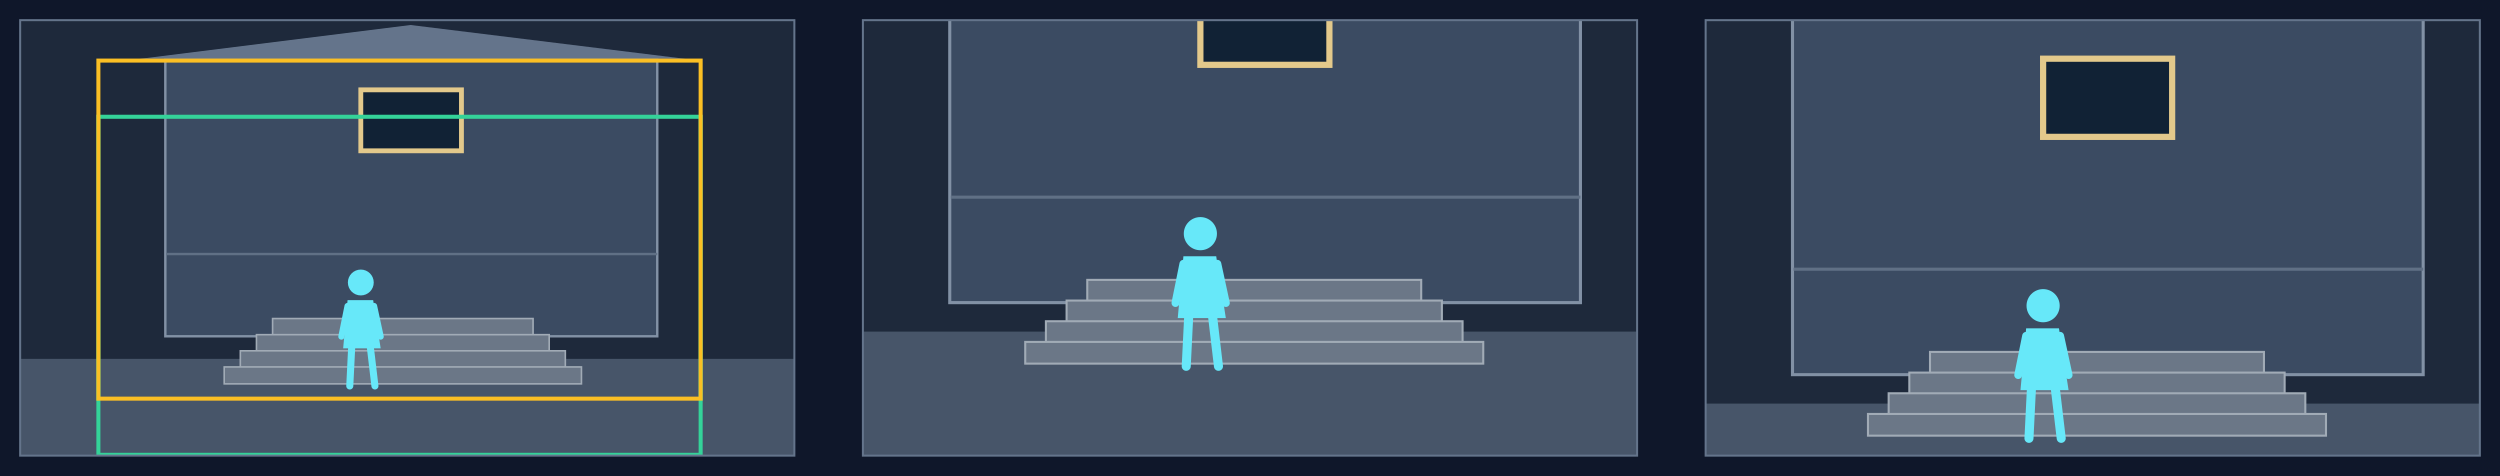
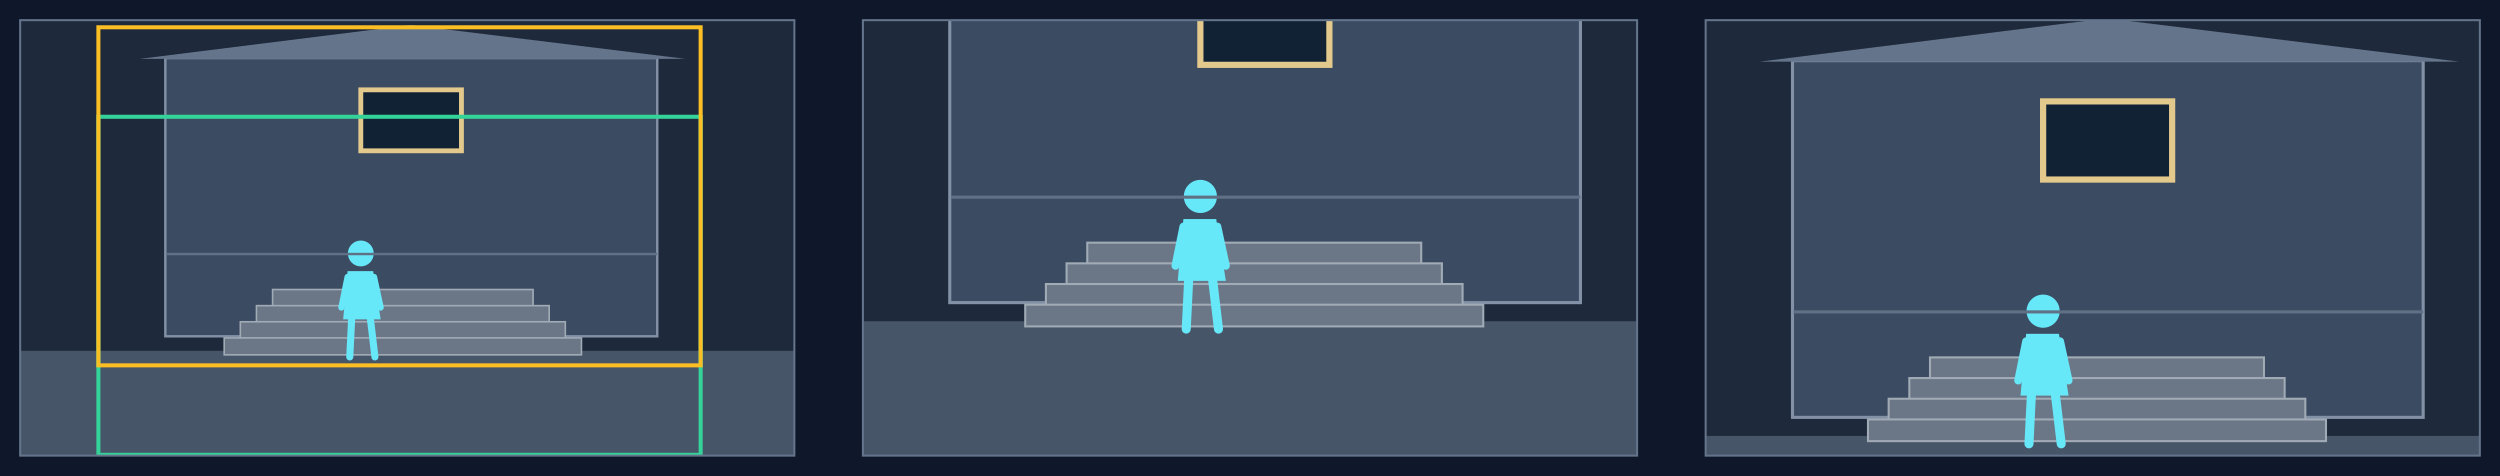
<svg xmlns="http://www.w3.org/2000/svg" width="1240" height="236" viewBox="20 110 1240 236" role="img" aria-labelledby="title desc">
  <rect x="0" y="0" width="1280" height="700" fill="#0f172a" />
  <svg x="30" y="120" width="384" height="216" viewBox="0 0 960 540" overflow="hidden">
    <rect x="0" y="0" width="960" height="540" fill="#1e293b" stroke="none" stroke-width="2" />
-     <polygon points="0,420 960,420 960,540 0,540" fill="#475569" stroke="none" stroke-width="2" />
+     <polygon points="0,410 960,410 960,540 0,540" fill="#475569" stroke="none" stroke-width="2" />
    <rect x="180" y="47" width="610" height="345" fill="#3b4b62" stroke="#8291a5" stroke-width="3" />
    <polygon points="148,48 484,6 825,48" fill="#64748b" stroke="none" stroke-width="2" />
    <rect x="422.4" y="86.4" width="124.8" height="75.6" fill="#112235" stroke="#e3c98b" stroke-width="6" />
-     <rect x="313" y="370" width="323" height="21" fill="#6b7787" stroke="#a1abb6" stroke-width="2" />
-     <rect x="293" y="390" width="363" height="21" fill="#6b7787" stroke="#a1abb6" stroke-width="2" />
-     <rect x="273" y="410" width="403" height="21" fill="#6b7787" stroke="#a1abb6" stroke-width="2" />
-     <rect x="253" y="430" width="443" height="21" fill="#6b7787" stroke="#a1abb6" stroke-width="2" />
-     <circle cx="422.4" cy="325.296" r="16.038" fill="#67e8f9" />
-     <polygon points="405.984,347.166 437.722,347.166 447.024,406.944 400.512,406.944" fill="#67e8f9" stroke="none" stroke-width="2" />
-     <path d="M411.456 398.196 L408.72 453.6 M433.344 398.196 L439.91 453.6" stroke="#67e8f9" stroke-width="8.755" stroke-linecap="round" />
-     <path d="M405.984 354.456 L398.323 392.364 M438.816 354.456 L447.024 392.364" fill="none" stroke="#67e8f9" stroke-width="7.661" stroke-linecap="round" />
+     <g transform="translate(0 -36)">
+       <rect x="313" y="370" width="323" height="21" fill="#6b7787" stroke="#a1abb6" stroke-width="2" />
+       <rect x="293" y="390" width="363" height="21" fill="#6b7787" stroke="#a1abb6" stroke-width="2" />
+       <rect x="273" y="410" width="403" height="21" fill="#6b7787" stroke="#a1abb6" stroke-width="2" />
+       <rect x="253" y="430" width="443" height="21" fill="#6b7787" stroke="#a1abb6" stroke-width="2" />
+       <circle cx="422.4" cy="325.296" r="16.038" fill="#67e8f9" />
+       <polygon points="405.984,347.166 437.722,347.166 447.024,406.944 400.512,406.944" fill="#67e8f9" stroke="none" stroke-width="2" />
+       <path d="M411.456 398.196 L408.72 453.6 M433.344 398.196 L439.91 453.6" stroke="#67e8f9" stroke-width="8.755" stroke-linecap="round" />
+       <path d="M405.984 354.456 L398.323 392.364 M438.816 354.456 L447.024 392.364" fill="none" stroke="#67e8f9" stroke-width="7.661" stroke-linecap="round" />
+     </g>
    <path d="M181 290 L790 290" fill="none" stroke="#607085" stroke-width="3" />
    <rect x="97.0" y="119.8" width="746.8" height="419.2" fill="none" stroke="#34d399" stroke-width="5" />
-     <rect x="97" y="50.126" width="746.8" height="419.2" fill="none" stroke="#fbbf24" stroke-width="5" />
+     <rect x="97" y="8.835" width="746.8" height="419.2" fill="none" stroke="#fbbf24" stroke-width="5" />
  </svg>
  <rect x="30" y="120" width="384" height="216" fill="none" stroke="#64748b" stroke-width="1" />
  <svg x="448" y="120" width="384" height="216" viewBox="96.0 118.8 748.8 421.2" overflow="hidden">
    <rect x="0" y="0" width="960" height="540" fill="#1e293b" stroke="none" stroke-width="2" />
-     <polygon points="0,420 960,420 960,540 0,540" fill="#475569" stroke="none" stroke-width="2" />
+     <polygon points="0,410 960,410 960,540 0,540" fill="#475569" stroke="none" stroke-width="2" />
    <rect x="180" y="47" width="610" height="345" fill="#3b4b62" stroke="#8291a5" stroke-width="3" />
    <polygon points="148,48 484,6 825,48" fill="#64748b" stroke="none" stroke-width="2" />
    <rect x="422.4" y="86.4" width="124.8" height="75.6" fill="#112235" stroke="#e3c98b" stroke-width="6" />
-     <rect x="313" y="370" width="323" height="21" fill="#6b7787" stroke="#a1abb6" stroke-width="2" />
-     <rect x="293" y="390" width="363" height="21" fill="#6b7787" stroke="#a1abb6" stroke-width="2" />
-     <rect x="273" y="410" width="403" height="21" fill="#6b7787" stroke="#a1abb6" stroke-width="2" />
-     <rect x="253" y="430" width="443" height="21" fill="#6b7787" stroke="#a1abb6" stroke-width="2" />
-     <circle cx="422.4" cy="325.296" r="16.038" fill="#67e8f9" />
-     <polygon points="405.984,347.166 437.722,347.166 447.024,406.944 400.512,406.944" fill="#67e8f9" stroke="none" stroke-width="2" />
-     <path d="M411.456 398.196 L408.72 453.6 M433.344 398.196 L439.91 453.6" stroke="#67e8f9" stroke-width="8.755" stroke-linecap="round" />
-     <path d="M405.984 354.456 L398.323 392.364 M438.816 354.456 L447.024 392.364" fill="none" stroke="#67e8f9" stroke-width="7.661" stroke-linecap="round" />
+     <g transform="translate(0 -36)">
+       <rect x="313" y="370" width="323" height="21" fill="#6b7787" stroke="#a1abb6" stroke-width="2" />
+       <rect x="293" y="390" width="363" height="21" fill="#6b7787" stroke="#a1abb6" stroke-width="2" />
+       <rect x="273" y="410" width="403" height="21" fill="#6b7787" stroke="#a1abb6" stroke-width="2" />
+       <rect x="253" y="430" width="443" height="21" fill="#6b7787" stroke="#a1abb6" stroke-width="2" />
+       <circle cx="422.4" cy="325.296" r="16.038" fill="#67e8f9" />
+       <polygon points="405.984,347.166 437.722,347.166 447.024,406.944 400.512,406.944" fill="#67e8f9" stroke="none" stroke-width="2" />
+       <path d="M411.456 398.196 L408.72 453.6 M433.344 398.196 L439.91 453.6" stroke="#67e8f9" stroke-width="8.755" stroke-linecap="round" />
+       <path d="M405.984 354.456 L398.323 392.364 M438.816 354.456 L447.024 392.364" fill="none" stroke="#67e8f9" stroke-width="7.661" stroke-linecap="round" />
+     </g>
    <path d="M181 290 L790 290" fill="none" stroke="#607085" stroke-width="3" />
  </svg>
  <rect x="448" y="120" width="384" height="216" fill="none" stroke="#64748b" stroke-width="1" />
-   <svg x="866" y="120" width="384" height="216" viewBox="96 49.126 748.8 421.2" overflow="hidden">
+   <svg x="866" y="120" width="384" height="216" viewBox="96 7.835 748.8 421.2" overflow="hidden">
    <rect x="0" y="0" width="960" height="540" fill="#1e293b" stroke="none" stroke-width="2" />
-     <polygon points="0,420 960,420 960,540 0,540" fill="#475569" stroke="none" stroke-width="2" />
+     <polygon points="0,410 960,410 960,540 0,540" fill="#475569" stroke="none" stroke-width="2" />
    <rect x="180" y="47" width="610" height="345" fill="#3b4b62" stroke="#8291a5" stroke-width="3" />
    <polygon points="148,48 484,6 825,48" fill="#64748b" stroke="none" stroke-width="2" />
    <rect x="422.4" y="86.4" width="124.8" height="75.6" fill="#112235" stroke="#e3c98b" stroke-width="6" />
-     <rect x="313" y="370" width="323" height="21" fill="#6b7787" stroke="#a1abb6" stroke-width="2" />
-     <rect x="293" y="390" width="363" height="21" fill="#6b7787" stroke="#a1abb6" stroke-width="2" />
-     <rect x="273" y="410" width="403" height="21" fill="#6b7787" stroke="#a1abb6" stroke-width="2" />
-     <rect x="253" y="430" width="443" height="21" fill="#6b7787" stroke="#a1abb6" stroke-width="2" />
-     <circle cx="422.4" cy="325.296" r="16.038" fill="#67e8f9" />
-     <polygon points="405.984,347.166 437.722,347.166 447.024,406.944 400.512,406.944" fill="#67e8f9" stroke="none" stroke-width="2" />
-     <path d="M411.456 398.196 L408.72 453.6 M433.344 398.196 L439.91 453.6" stroke="#67e8f9" stroke-width="8.755" stroke-linecap="round" />
-     <path d="M405.984 354.456 L398.323 392.364 M438.816 354.456 L447.024 392.364" fill="none" stroke="#67e8f9" stroke-width="7.661" stroke-linecap="round" />
+     <g transform="translate(0 -36)">
+       <rect x="313" y="370" width="323" height="21" fill="#6b7787" stroke="#a1abb6" stroke-width="2" />
+       <rect x="293" y="390" width="363" height="21" fill="#6b7787" stroke="#a1abb6" stroke-width="2" />
+       <rect x="273" y="410" width="403" height="21" fill="#6b7787" stroke="#a1abb6" stroke-width="2" />
+       <rect x="253" y="430" width="443" height="21" fill="#6b7787" stroke="#a1abb6" stroke-width="2" />
+       <circle cx="422.4" cy="325.296" r="16.038" fill="#67e8f9" />
+       <polygon points="405.984,347.166 437.722,347.166 447.024,406.944 400.512,406.944" fill="#67e8f9" stroke="none" stroke-width="2" />
+       <path d="M411.456 398.196 L408.72 453.6 M433.344 398.196 L439.91 453.6" stroke="#67e8f9" stroke-width="8.755" stroke-linecap="round" />
+       <path d="M405.984 354.456 L398.323 392.364 M438.816 354.456 L447.024 392.364" fill="none" stroke="#67e8f9" stroke-width="7.661" stroke-linecap="round" />
+     </g>
    <path d="M181 290 L790 290" fill="none" stroke="#607085" stroke-width="3" />
  </svg>
  <rect x="866" y="120" width="384" height="216" fill="none" stroke="#64748b" stroke-width="1" />
</svg>
